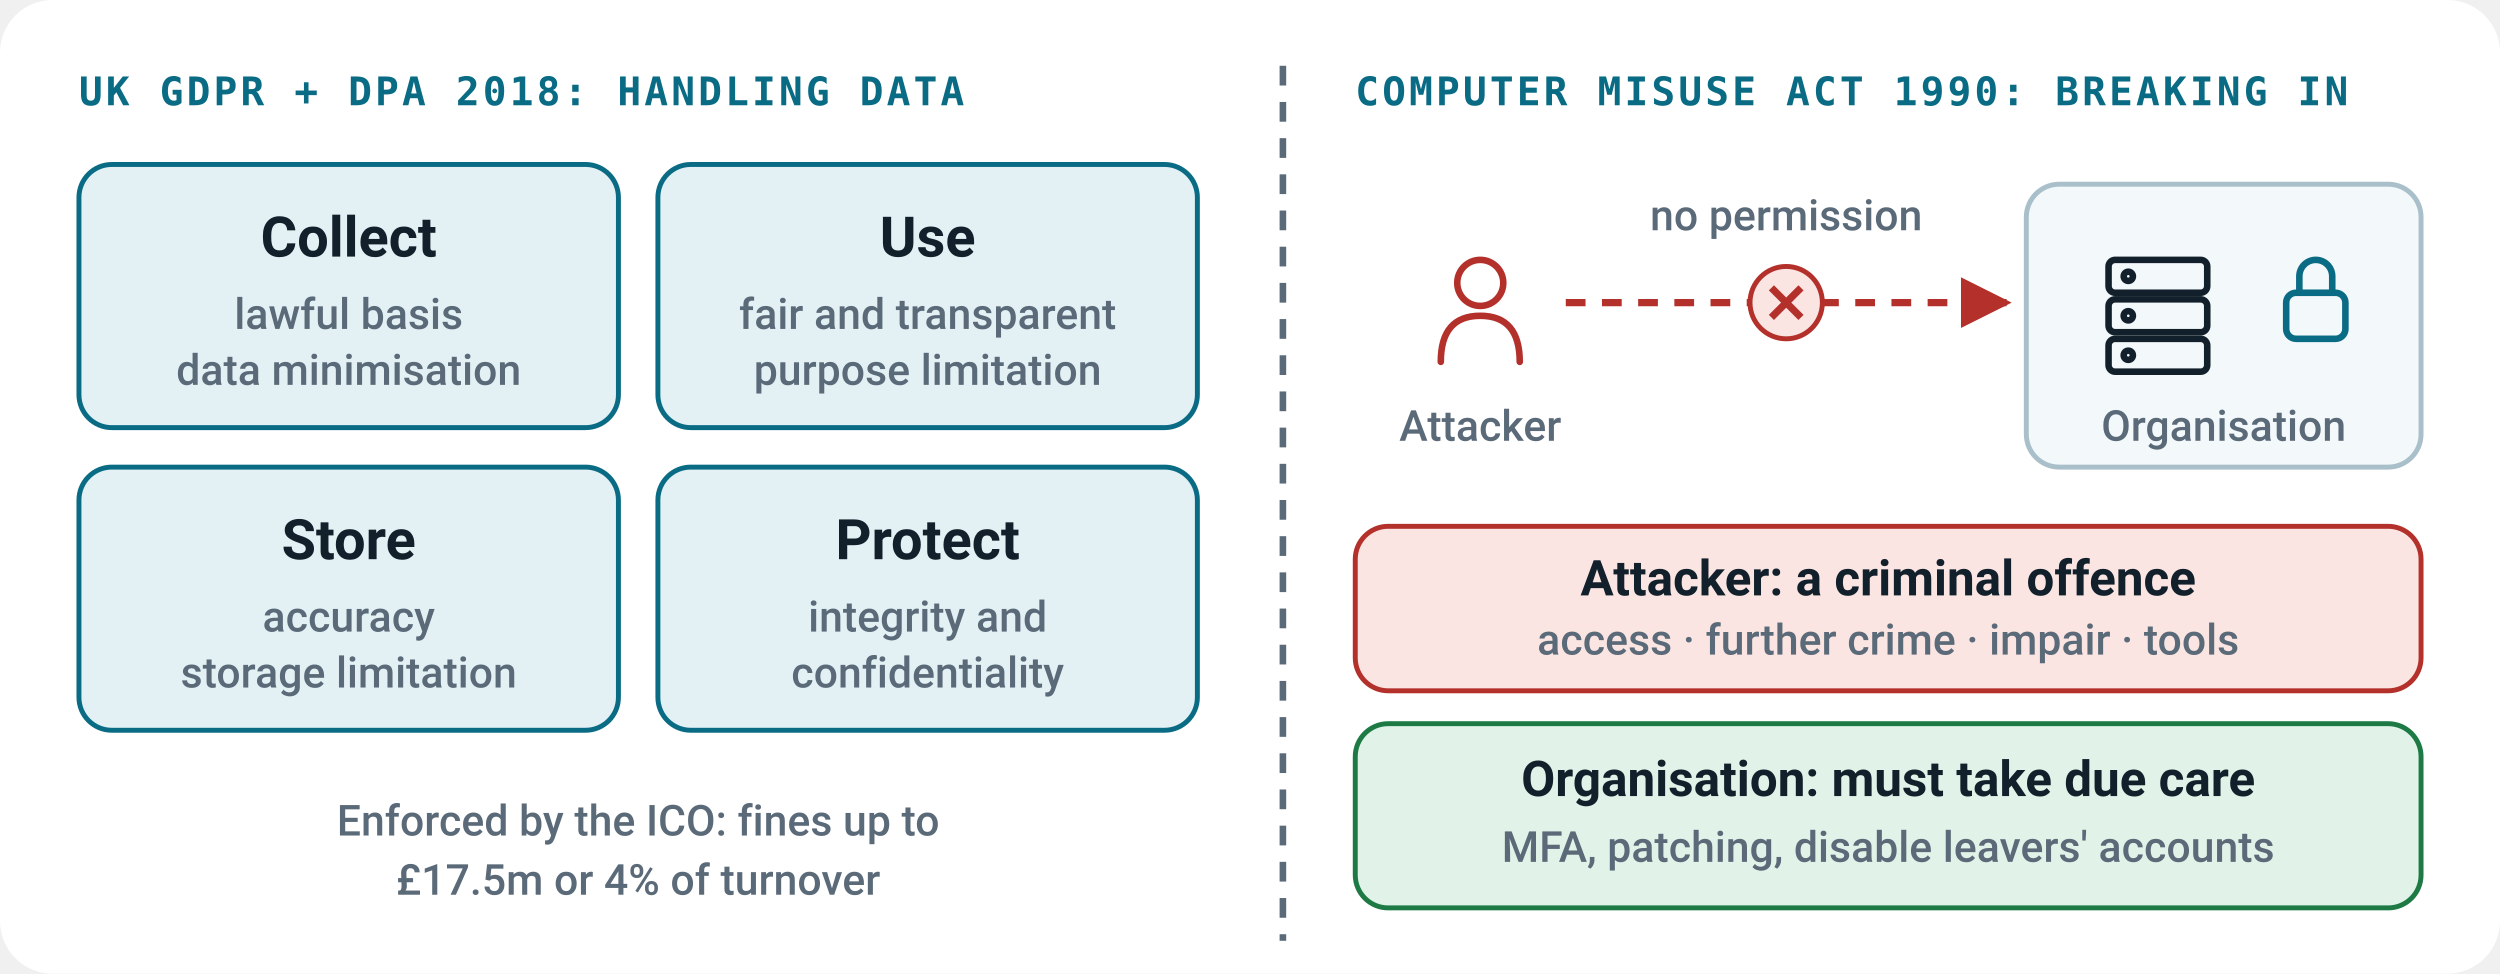
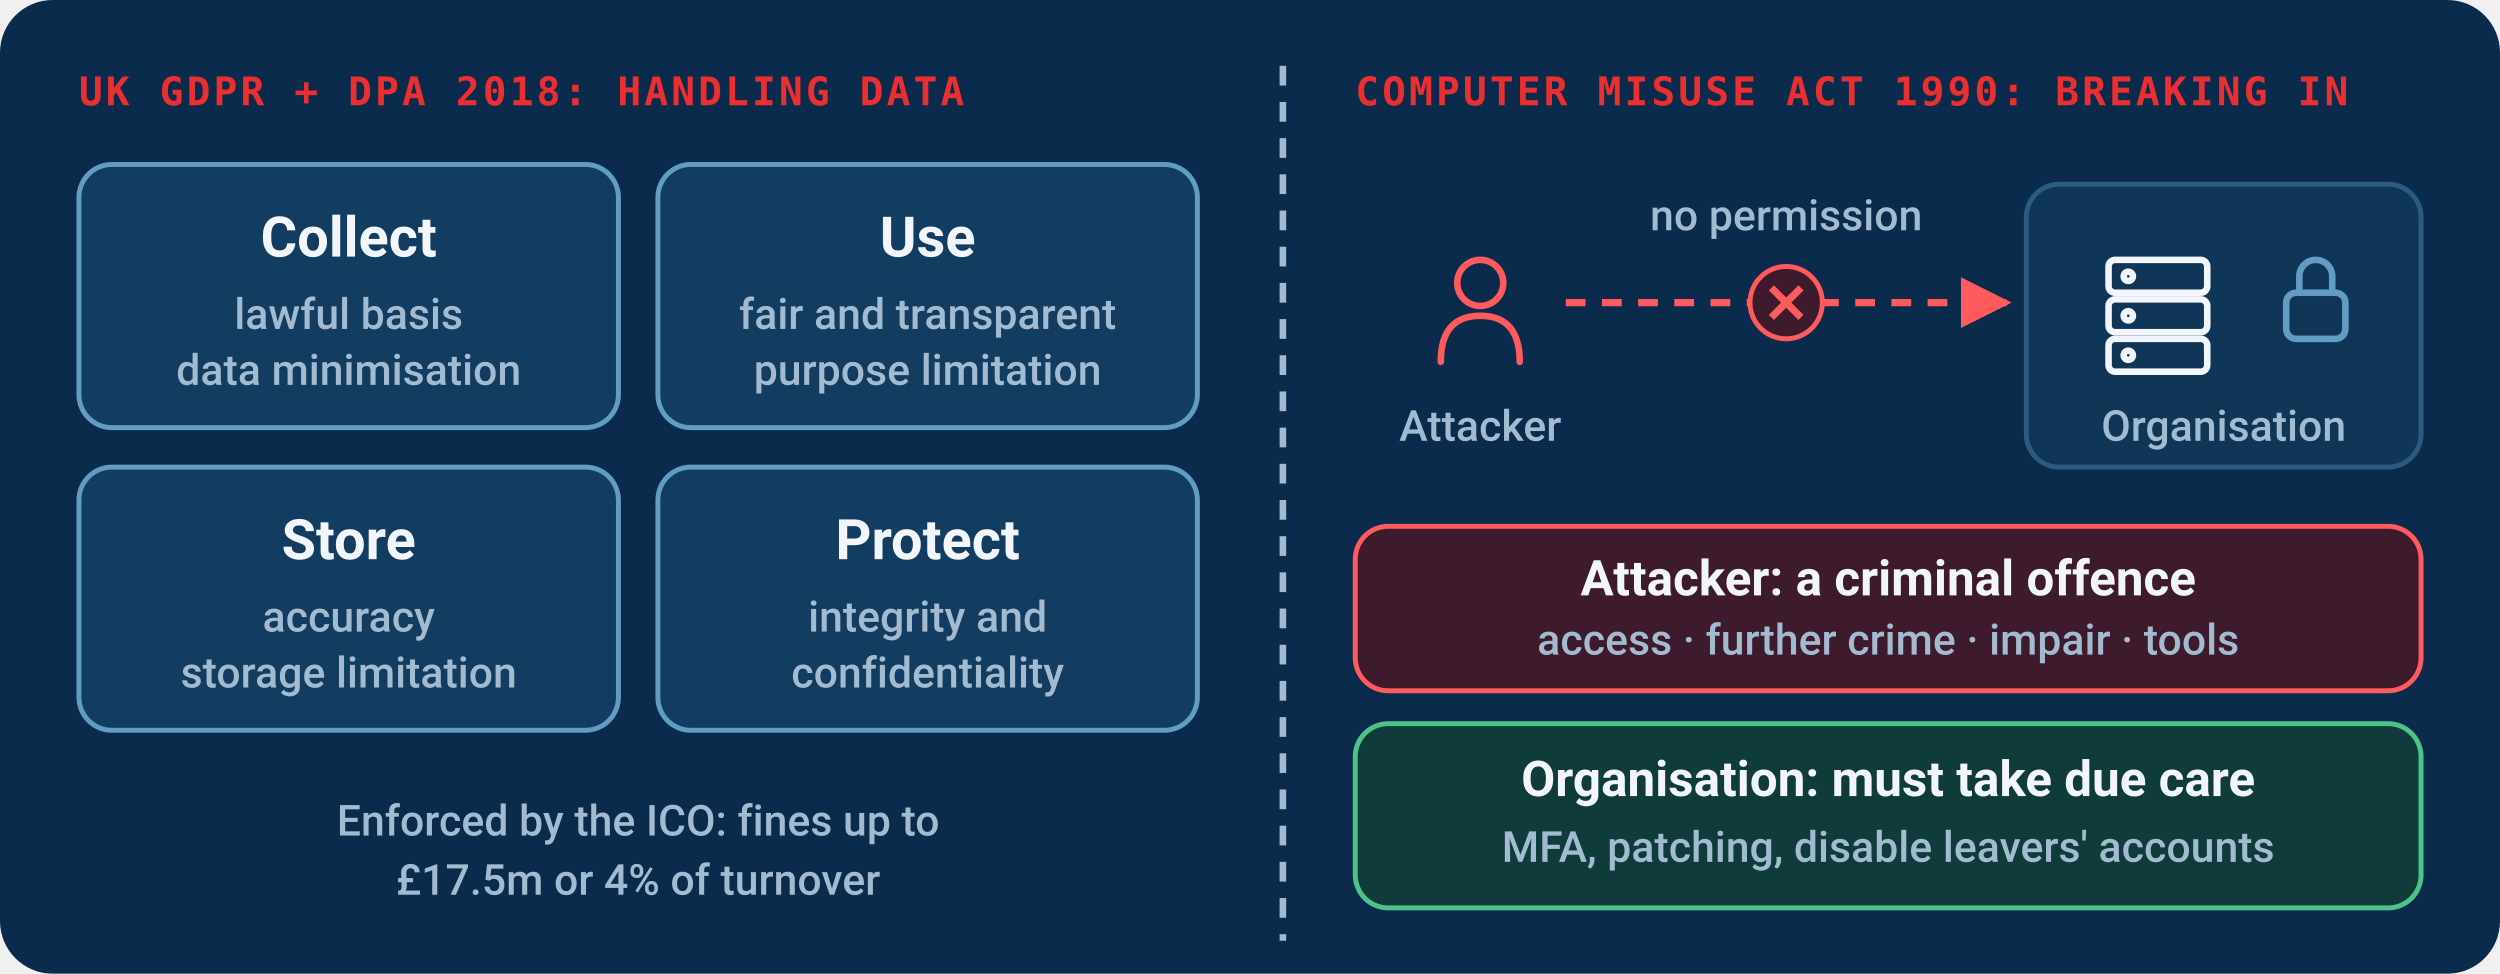
<svg xmlns="http://www.w3.org/2000/svg" viewBox="0 0 760 296" width="760" height="296" role="img" aria-labelledby="t d">
  <style>
- .bg{fill:#ffffff}
- .t{font:600 15px system-ui,-apple-system,'Segoe UI',Roboto,sans-serif;fill:#12202b}
- .tb{font:700 17px system-ui,-apple-system,'Segoe UI',Roboto,sans-serif;fill:#12202b}
- .s{font:500 13px system-ui,-apple-system,'Segoe UI',Roboto,sans-serif;fill:#5b6a78}
- .m{font:600 13px ui-monospace,Menlo,Consolas,monospace;fill:#12202b}
- .h{font:700 12px ui-monospace,Menlo,Consolas,monospace;fill:#0a6b84;letter-spacing:.08em}
+ .bg{fill:#0a2b4b}
+ .t{font:600 15px system-ui,-apple-system,'Segoe UI',Roboto,sans-serif;fill:#f2f6fa}
+ .tb{font:700 17px system-ui,-apple-system,'Segoe UI',Roboto,sans-serif;fill:#f2f6fa}
+ .s{font:500 13px system-ui,-apple-system,'Segoe UI',Roboto,sans-serif;fill:#a3bbd0}
+ .m{font:600 13px ui-monospace,Menlo,Consolas,monospace;fill:#f2f6fa}
+ .h{font:700 12px ui-monospace,Menlo,Consolas,monospace;fill:#eb2f31;letter-spacing:.08em}
.w{fill:#ffffff}
- .box{fill:#f3f8fa;stroke:#a9bfca;stroke-width:1.5}
- .acc{fill:#e3f1f5;stroke:#0a6b84;stroke-width:1.5}
- .bad{fill:#fbe5e3;stroke:#b3302b;stroke-width:1.5}
- .good{fill:#e1f3e8;stroke:#1d7a45;stroke-width:1.5}
- .amb{fill:#fbf0dc;stroke:#a8650a;stroke-width:1.5}
- .dim{fill:#eef2f4;stroke:#c9d3da;stroke-width:1.5}
- .solid-acc{fill:#0a6b84}.solid-bad{fill:#b3302b}.solid-good{fill:#1d7a45}.solid-amb{fill:#a8650a}.solid-ink{fill:#12202b}
- .ln{stroke:#5b6a78;stroke-width:2;fill:none}
- .ln-acc{stroke:#0a6b84;stroke-width:2.2;fill:none}
- .ln-bad{stroke:#b3302b;stroke-width:2.2;fill:none}
- .ln-good{stroke:#1d7a45;stroke-width:2.2;fill:none}
+ .box{fill:#0f3557;stroke:#2c5a80;stroke-width:1.5}
+ .acc{fill:#123c60;stroke:#629cc3;stroke-width:1.5}
+ .bad{fill:#3d1a2c;stroke:#ff5a5c;stroke-width:1.5}
+ .good{fill:#0f3b3a;stroke:#4cc38a;stroke-width:1.5}
+ .amb{fill:#33301f;stroke:#f2b544;stroke-width:1.5}
+ .dim{fill:#0c3052;stroke:#24496b;stroke-width:1.5}
+ .solid-acc{fill:#629cc3}.solid-bad{fill:#eb2f31}.solid-good{fill:#2f9a5f}.solid-amb{fill:#c98f22}.solid-ink{fill:#f2f6fa}
+ .ln{stroke:#a3bbd0;stroke-width:2;fill:none}
+ .ln-acc{stroke:#629cc3;stroke-width:2.2;fill:none}
+ .ln-bad{stroke:#ff5a5c;stroke-width:2.2;fill:none}
+ .ln-good{stroke:#4cc38a;stroke-width:2.2;fill:none}
.dash{stroke-dasharray:6 5}
- .tx-acc{fill:#0a6b84}.tx-bad{fill:#b3302b}.tx-good{fill:#1d7a45}.tx-amb{fill:#a8650a}
- .ic{fill:none;stroke:#12202b;stroke-width:2;stroke-linecap:round;stroke-linejoin:round}
- .ic-bad{fill:none;stroke:#b3302b;stroke-width:2;stroke-linecap:round;stroke-linejoin:round}
- .ic-acc{fill:none;stroke:#0a6b84;stroke-width:2;stroke-linecap:round;stroke-linejoin:round}
- .mk-ln{fill:#5b6a78}.mk-acc{fill:#0a6b84}.mk-bad{fill:#b3302b}.mk-good{fill:#1d7a45}
- @media (prefers-color-scheme: dark){
- .bg{fill:#15202a}
- .t,.tb,.m{fill:#e6edf3}.s{fill:#98a8b6}.h{fill:#4fb6cf}
- .box{fill:#192632;stroke:#3a4c5a}.acc{fill:#143440;stroke:#4fb6cf}.bad{fill:#3c1d1b;stroke:#ef7c76}
- .good{fill:#15352a;stroke:#5cc98a}.amb{fill:#392b13;stroke:#e2a645}.dim{fill:#1b2833;stroke:#34444f}
- .solid-acc{fill:#2f8fa8}.solid-bad{fill:#c9534d}.solid-good{fill:#2f9a5f}.solid-amb{fill:#b97c1e}.solid-ink{fill:#e6edf3}
- .ln{stroke:#98a8b6}.ln-acc{stroke:#4fb6cf}.ln-bad{stroke:#ef7c76}.ln-good{stroke:#5cc98a}
- .tx-acc{fill:#4fb6cf}.tx-bad{fill:#ef7c76}.tx-good{fill:#5cc98a}.tx-amb{fill:#e2a645}
- .ic{stroke:#e6edf3}.ic-bad{stroke:#ef7c76}.ic-acc{stroke:#4fb6cf}
- .mk-ln{fill:#98a8b6}.mk-acc{fill:#4fb6cf}.mk-bad{fill:#ef7c76}.mk-good{fill:#5cc98a}
- }
+ .tx-acc{fill:#629cc3}.tx-bad{fill:#ff5a5c}.tx-good{fill:#4cc38a}.tx-amb{fill:#f2b544}
+ .ic{fill:none;stroke:#f2f6fa;stroke-width:2;stroke-linecap:round;stroke-linejoin:round}
+ .ic-bad{fill:none;stroke:#ff5a5c;stroke-width:2;stroke-linecap:round;stroke-linejoin:round}
+ .ic-acc{fill:none;stroke:#629cc3;stroke-width:2;stroke-linecap:round;stroke-linejoin:round}
+ .mk-ln{fill:#a3bbd0}.mk-acc{fill:#629cc3}.mk-bad{fill:#ff5a5c}.mk-good{fill:#4cc38a}
</style>
  <defs>
    <marker id="a-ln" viewBox="0 0 10 10" refX="9" refY="5" markerWidth="7" markerHeight="7" orient="auto-start-reverse">
      <path d="M0 0 10 5 0 10z" class="mk-ln" />
    </marker>
    <marker id="a-acc" viewBox="0 0 10 10" refX="9" refY="5" markerWidth="7" markerHeight="7" orient="auto-start-reverse">
      <path d="M0 0 10 5 0 10z" class="mk-acc" />
    </marker>
    <marker id="a-bad" viewBox="0 0 10 10" refX="9" refY="5" markerWidth="7" markerHeight="7" orient="auto-start-reverse">
      <path d="M0 0 10 5 0 10z" class="mk-bad" />
    </marker>
    <marker id="a-good" viewBox="0 0 10 10" refX="9" refY="5" markerWidth="7" markerHeight="7" orient="auto-start-reverse">
      <path d="M0 0 10 5 0 10z" class="mk-good" />
    </marker>
  </defs>
  <rect class="bg" width="760" height="296" rx="16" />
  <text x="24" y="32" class="h" text-anchor="start">UK GDPR + DPA 2018: HANDLING DATA</text>
  <rect x="24" y="50" width="164" height="80" rx="10" class="acc" />
  <text x="106" y="78" class="tb" text-anchor="middle">Collect</text>
  <text x="106" y="100" class="s" text-anchor="middle">lawful basis</text>
  <text x="106" y="117" class="s" text-anchor="middle">data minimisation</text>
  <rect x="200" y="50" width="164" height="80" rx="10" class="acc" />
  <text x="282" y="78" class="tb" text-anchor="middle">Use</text>
  <text x="282" y="100" class="s" text-anchor="middle">fair and transparent</text>
  <text x="282" y="117" class="s" text-anchor="middle">purpose limitation</text>
  <rect x="24" y="142" width="164" height="80" rx="10" class="acc" />
  <text x="106" y="170" class="tb" text-anchor="middle">Store</text>
  <text x="106" y="192" class="s" text-anchor="middle">accuracy</text>
  <text x="106" y="209" class="s" text-anchor="middle">storage limitation</text>
  <rect x="200" y="142" width="164" height="80" rx="10" class="acc" />
  <text x="282" y="170" class="tb" text-anchor="middle">Protect</text>
  <text x="282" y="192" class="s" text-anchor="middle">integrity and</text>
  <text x="282" y="209" class="s" text-anchor="middle">confidentiality</text>
  <text x="194" y="254" class="s" text-anchor="middle">Enforced by the ICO: fines up to</text>
  <text x="194" y="272" class="s" text-anchor="middle">£17.5m or 4% of turnover</text>
  <path d="M390 20 V286" class="ln dash" />
  <text x="412" y="32" class="h" text-anchor="start">COMPUTER MISUSE ACT 1990: BREAKING IN</text>
  <circle cx="450" cy="86" r="7" class="ic-bad" />
  <path d="M438 110 q0 -14 12 -14 q12 0 12 14" class="ic-bad" />
  <text x="450" y="134" class="s" text-anchor="middle">Attacker</text>
  <rect x="616" y="56" width="120" height="86" rx="10" class="box" />
  <rect x="641" y="79" width="30" height="10" rx="2" class="ic" />
  <circle cx="647" cy="84" r="1.4" class="ic" />
  <rect x="641" y="91" width="30" height="10" rx="2" class="ic" />
  <circle cx="647" cy="96" r="1.4" class="ic" />
  <rect x="641" y="103" width="30" height="10" rx="2" class="ic" />
  <circle cx="647" cy="108" r="1.4" class="ic" />
  <rect x="695" y="89" width="18" height="14" rx="3" class="ic-acc" />
  <path d="M699 89 v-5 a5 5 0 0 1 10 0 v5" class="ic-acc" />
  <text x="676" y="134" class="s" text-anchor="middle">Organisation</text>
  <path d="M476 92 L610 92" class="ln-bad dash" marker-end="url(#a-bad)" />
  <circle cx="543" cy="92" r="11" class="bad" />
  <path d="M538.5 87.5 l9 9 M547.5 87.5 l-9 9" class="ln-bad" />
  <text x="543" y="70" class="s" text-anchor="middle">no permission</text>
  <rect x="412" y="160" width="324" height="50" rx="10" class="bad" />
  <text x="574" y="181" class="t" text-anchor="middle">Attacker: a criminal offence</text>
  <text x="574" y="199" class="s" text-anchor="middle">access · further crime · impair · tools</text>
  <rect x="412" y="220" width="324" height="56" rx="10" class="good" />
  <text x="574" y="242" class="t" text-anchor="middle">Organisation: must take due care</text>
  <text x="574" y="262" class="s" text-anchor="middle">MFA, patching, disable leavers' accounts</text>
</svg>
